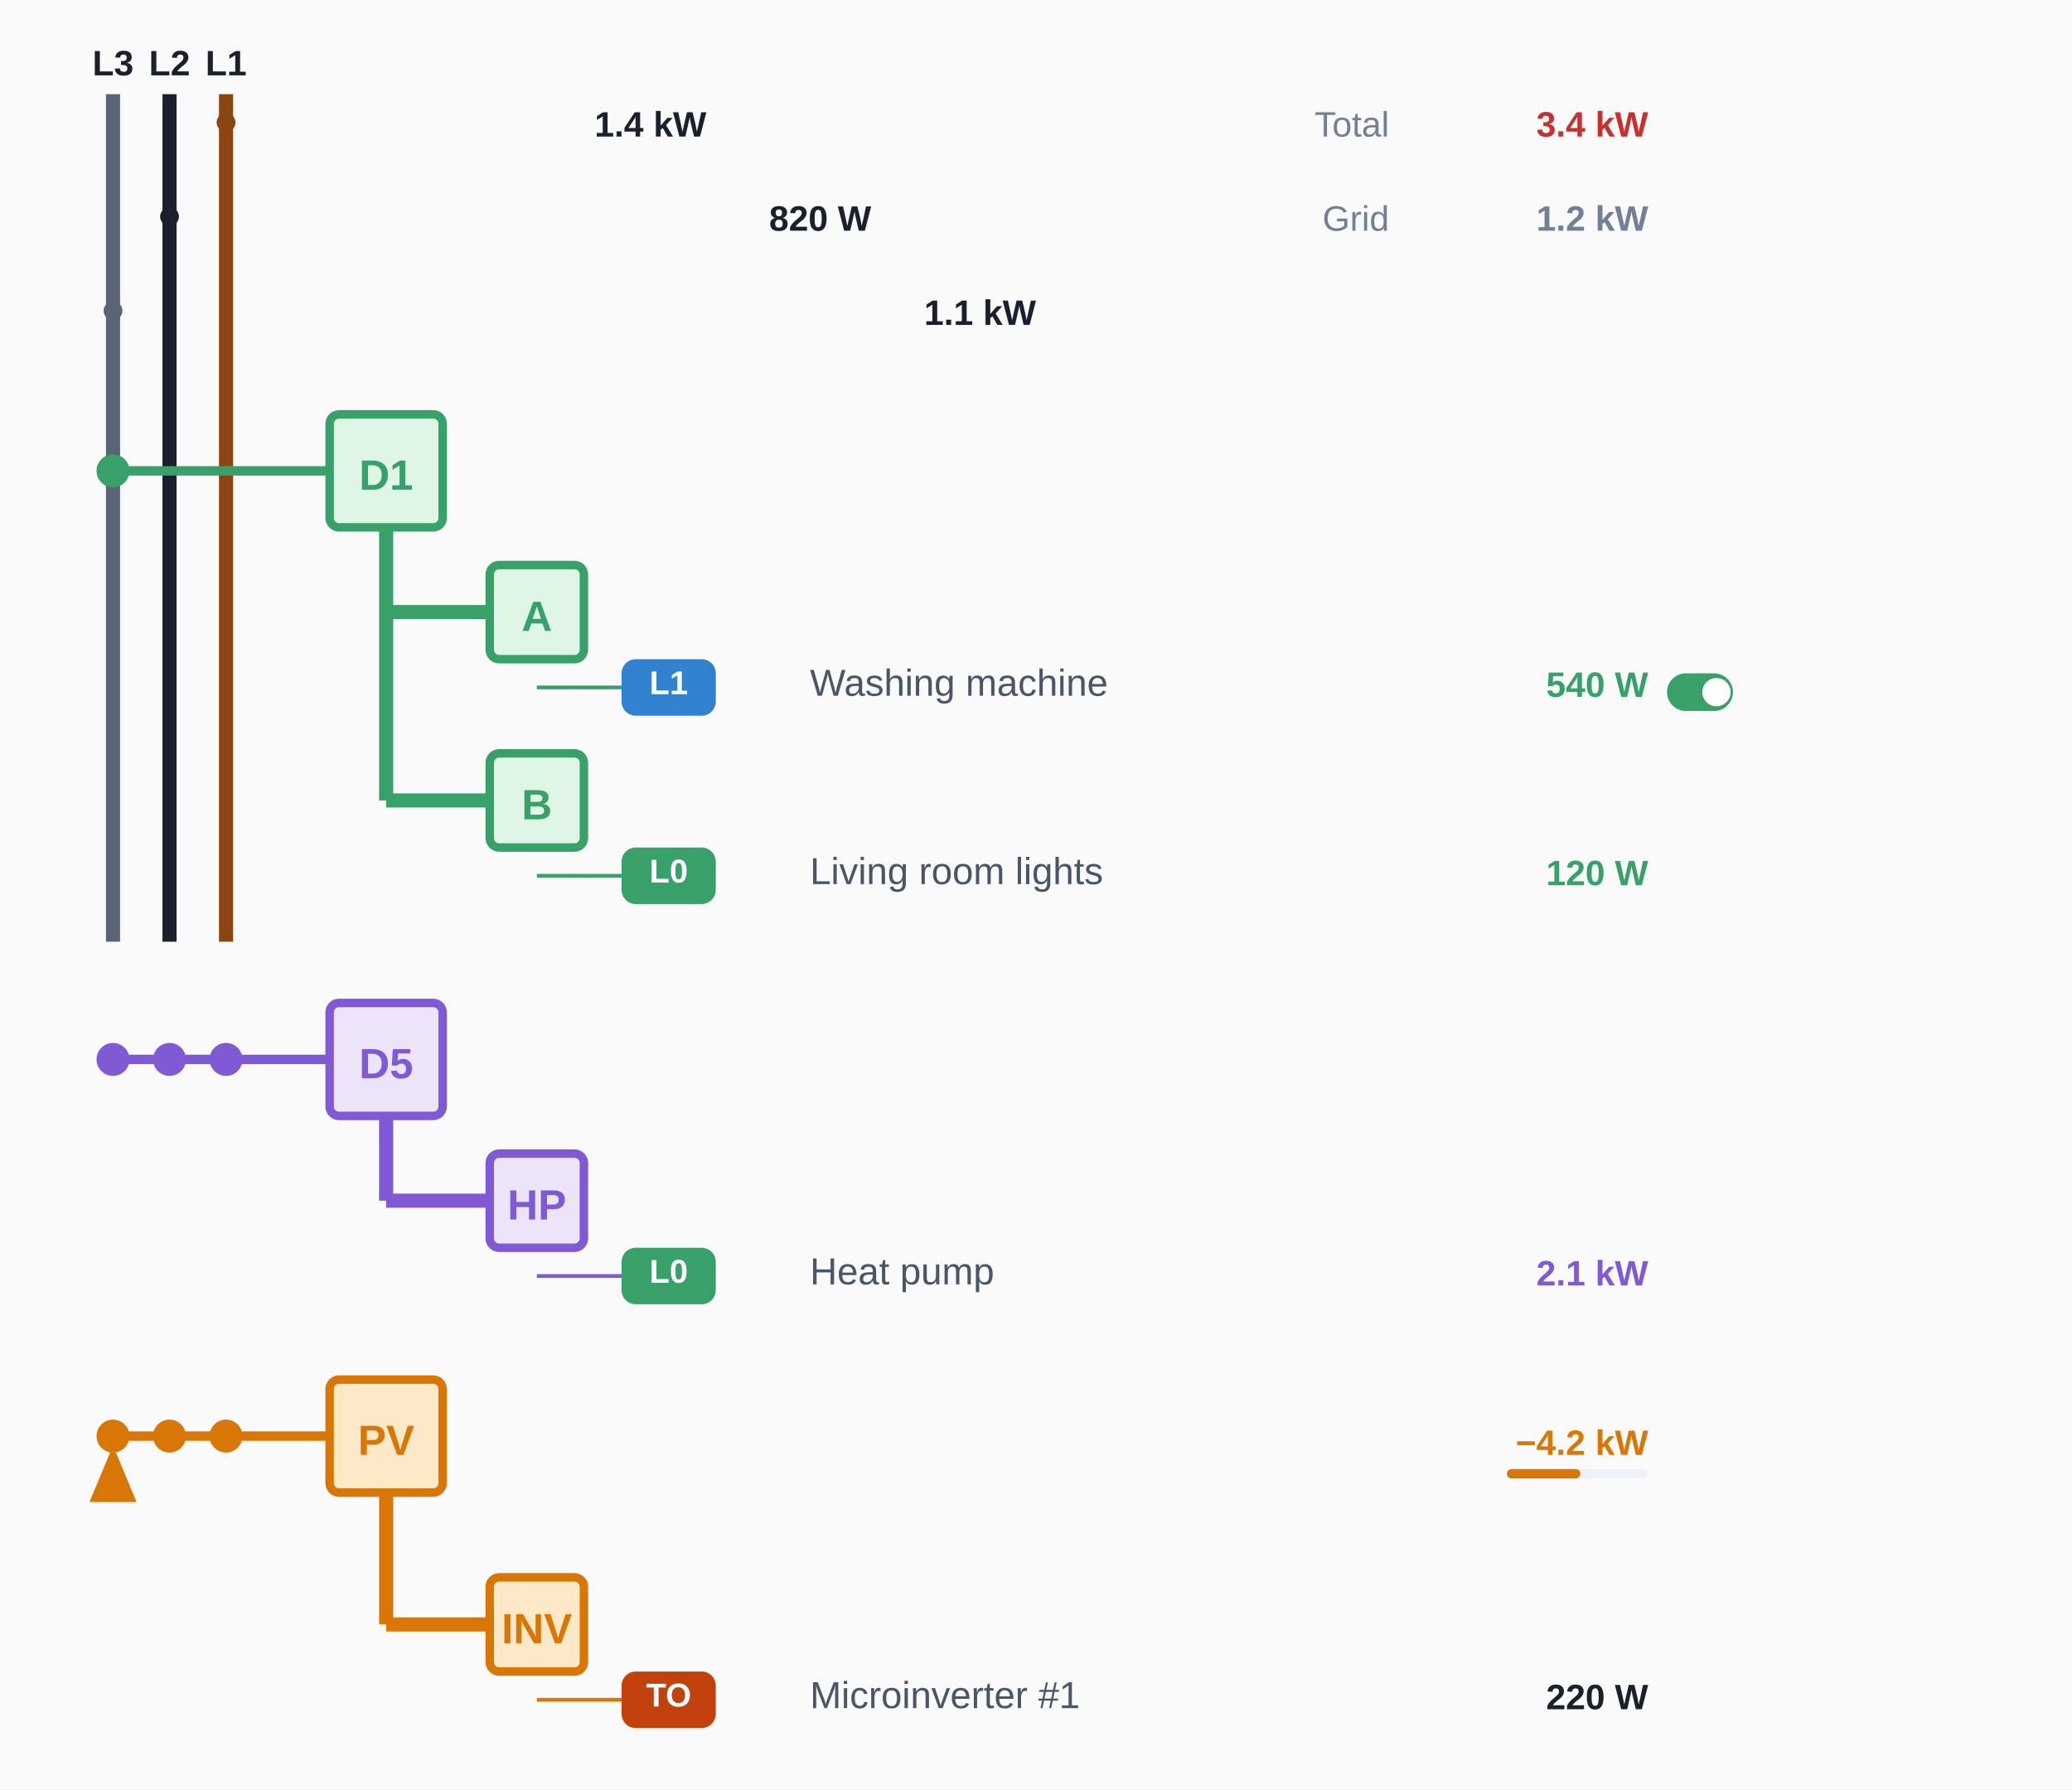
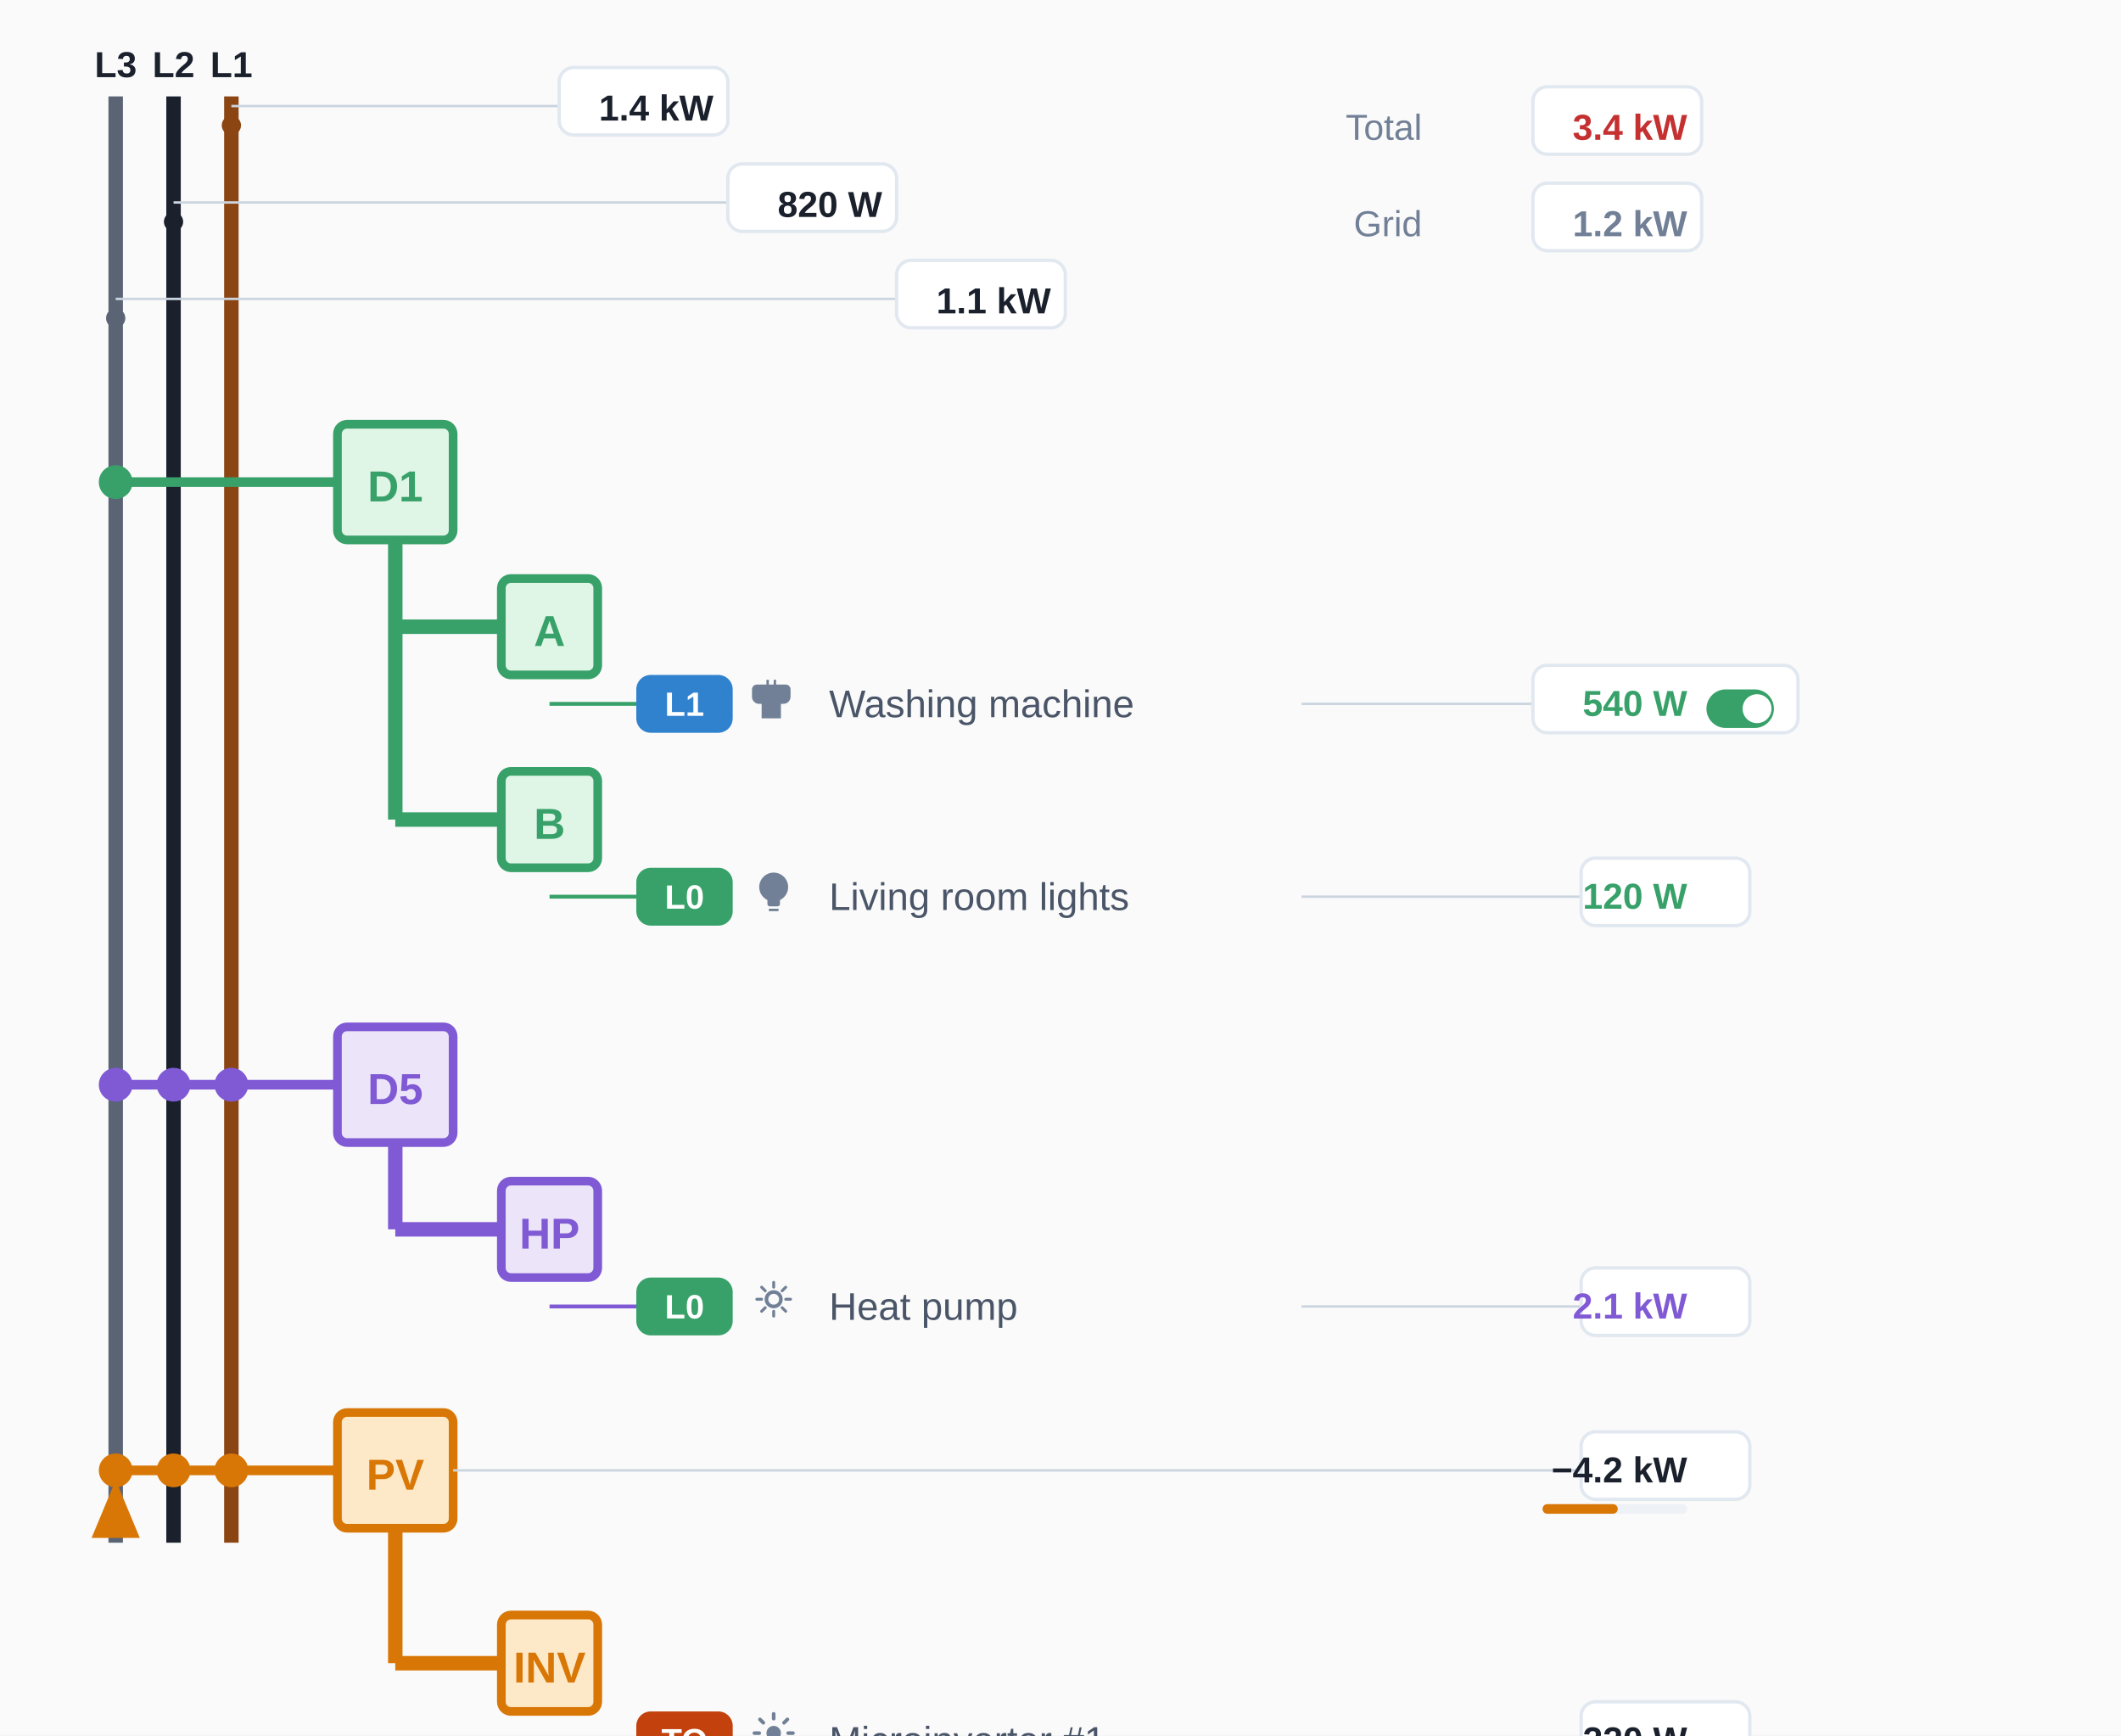
- <svg xmlns="http://www.w3.org/2000/svg" viewBox="0 0 440 380" preserveAspectRatio="xMidYMid meet" font-family="Arial, sans-serif">
-   <rect x="0" y="0" width="440" height="380" fill="#fafafa" />
-   <line x1="24" y1="20" x2="24" y2="200" stroke="#5A6474" stroke-width="3" />
-   <line x1="36" y1="20" x2="36" y2="200" stroke="#1A202C" stroke-width="3" />
-   <line x1="48" y1="20" x2="48" y2="200" stroke="#8B4513" stroke-width="3" />
-   <text x="24" y="16" text-anchor="middle" font-size="7.5" font-weight="bold" fill="#1a202c">L3</text>
-   <text x="36" y="16" text-anchor="middle" font-size="7.5" font-weight="bold" fill="#1a202c">L2</text>
-   <text x="48" y="16" text-anchor="middle" font-size="7.5" font-weight="bold" fill="#1a202c">L1</text>
+ <svg xmlns="http://www.w3.org/2000/svg" viewBox="0 0 440 360" preserveAspectRatio="xMidYMid meet" font-family="Arial, sans-serif">
+   <style>
+     .bubble-bg { fill: #ffffff; stroke: #e2e8f0; stroke-width: 0.7; }
+     .bubble-conn { stroke: #cbd5e0; stroke-width: 0.5; }
+     .pwr-value { font-size: 7.5px; font-weight: bold; }
+     .label-secondary { font-size: 7.5px; fill: #718096; }
+     .room-text { font-size: 8px; fill: #4a5568; }
+     .floor-pill-text { font-size: 7px; font-weight: bold; fill: #ffffff; }
+     .breaker-id { font-size: 9px; font-weight: bold; }
+     .phase-label { font-size: 7.5px; font-weight: bold; fill: #1a202c; }
+   </style>
+   <rect x="0" y="0" width="440" height="360" fill="#fafafa" />
+   <line x1="24" y1="20" x2="24" y2="320" stroke="#5A6474" stroke-width="3" />
+   <line x1="36" y1="20" x2="36" y2="320" stroke="#1A202C" stroke-width="3" />
+   <line x1="48" y1="20" x2="48" y2="320" stroke="#8B4513" stroke-width="3" />
+   <text x="24" y="16" text-anchor="middle" class="phase-label">L3</text>
+   <text x="36" y="16" text-anchor="middle" class="phase-label">L2</text>
+   <text x="48" y="16" text-anchor="middle" class="phase-label">L1</text>
  <circle cx="48" cy="26" r="2" fill="#8B4513" />
-   <text x="150" y="29" text-anchor="end" font-size="7.5" font-weight="bold" fill="#1a202c">1.4 kW</text>
+   <line class="bubble-conn" x1="48" y1="22" x2="116" y2="22" />
+   <rect class="bubble-bg" x="116" y="14" width="35" height="14" rx="3" />
+   <text class="pwr-value" x="148" y="25" text-anchor="end" fill="#1a202c">1.4 kW</text>
  <circle cx="36" cy="46" r="2" fill="#1A202C" />
-   <text x="185" y="49" text-anchor="end" font-size="7.5" font-weight="bold" fill="#1a202c">820 W</text>
+   <line class="bubble-conn" x1="36" y1="42" x2="151" y2="42" />
+   <rect class="bubble-bg" x="151" y="34" width="35" height="14" rx="3" />
+   <text class="pwr-value" x="183" y="45" text-anchor="end" fill="#1a202c">820 W</text>
  <circle cx="24" cy="66" r="2" fill="#5A6474" />
-   <text x="220" y="69" text-anchor="end" font-size="7.5" font-weight="bold" fill="#1a202c">1.1 kW</text>
-   <text x="295" y="29" text-anchor="end" font-size="7.5" fill="#718096">Total</text>
-   <text x="350" y="29" text-anchor="end" font-size="7.5" font-weight="bold" fill="#c53030">3.4 kW</text>
-   <text x="295" y="49" text-anchor="end" font-size="7.5" fill="#718096">Grid</text>
-   <text x="350" y="49" text-anchor="end" font-size="7.5" font-weight="bold" fill="#718096">1.2 kW</text>
+   <line class="bubble-conn" x1="24" y1="62" x2="186" y2="62" />
+   <rect class="bubble-bg" x="186" y="54" width="35" height="14" rx="3" />
+   <text class="pwr-value" x="218" y="65" text-anchor="end" fill="#1a202c">1.1 kW</text>
+   <text class="label-secondary" x="295" y="29" text-anchor="end">Total</text>
+   <rect class="bubble-bg" x="318" y="18" width="35" height="14" rx="3" />
+   <text class="pwr-value" x="350" y="29" text-anchor="end" fill="#c53030">3.4 kW</text>
+   <text class="label-secondary" x="295" y="49" text-anchor="end">Grid</text>
+   <rect class="bubble-bg" x="318" y="38" width="35" height="14" rx="3" />
+   <text class="pwr-value" x="350" y="49" text-anchor="end" fill="#718096">1.2 kW</text>
  <circle cx="24" cy="100" r="3.5" fill="#38a169" />
  <line x1="24" y1="100" x2="70" y2="100" stroke="#38a169" stroke-width="2" />
  <rect x="70" y="88" width="24" height="24" fill="#dff5e6" stroke="#38a169" stroke-width="1.8" rx="2" />
-   <text x="82" y="104" text-anchor="middle" font-size="9" font-weight="bold" fill="#38a169">D1</text>
+   <text class="breaker-id" x="82" y="104" text-anchor="middle" fill="#38a169">D1</text>
  <line x1="82" y1="112" x2="82" y2="170" stroke="#38a169" stroke-width="3" />
  <line x1="82" y1="130" x2="104" y2="130" stroke="#38a169" stroke-width="3" />
  <rect x="104" y="120" width="20" height="20" fill="#dff5e6" stroke="#38a169" stroke-width="1.8" rx="2" />
-   <text x="114" y="134" text-anchor="middle" font-size="9" font-weight="bold" fill="#38a169">A</text>
-   <line x1="114" y1="146" x2="114" y2="146" stroke="#38a169" stroke-width="1.5" />
+   <text class="breaker-id" x="114" y="134" text-anchor="middle" fill="#38a169">A</text>
  <line x1="114" y1="146" x2="132" y2="146" stroke="#38a169" stroke-width="0.8" />
  <rect x="132" y="140" width="20" height="12" fill="#3182ce" rx="3" />
-   <text x="142" y="145" text-anchor="middle" dominant-baseline="central" font-size="7" font-weight="bold" fill="#ffffff">L1</text>
-   <text x="172" y="145" font-size="8" fill="#4a5568" dominant-baseline="central">Washing machine</text>
-   <text x="350" y="148" text-anchor="end" font-size="7.5" font-weight="bold" fill="#38a169">540 W</text>
+   <text class="floor-pill-text" x="142" y="146.5" text-anchor="middle" dominant-baseline="middle">L1</text>
+   <g transform="translate(156 140) scale(0.5)" fill="#718096">
+     <path d="M14,4 L10,4 L10,2 L9,2 L9,4 L7,4 L7,2 L6,2 L6,4 L2,4 C0.9,4 0,4.9 0,6 L0,9 C0,10.7 1.3,12 3,12 L4,12 L4,18 L12,18 L12,12 L13,12 C14.7,12 16,10.7 16,9 L16,6 C16,4.9 15.1,4 14,4 Z" />
+   </g>
+   <text class="room-text" x="172" y="146.5" dominant-baseline="middle">Washing machine</text>
+   <line class="bubble-conn" x1="270" y1="146" x2="318" y2="146" />
+   <rect class="bubble-bg" x="318" y="138" width="55" height="14" rx="3" />
+   <text class="pwr-value" x="350" y="148.5" text-anchor="end" fill="#38a169">540 W</text>
  <rect x="354" y="143" width="14" height="8" fill="#38a169" rx="4" />
  <circle cx="364.5" cy="147" r="3" fill="white" />
  <line x1="82" y1="170" x2="104" y2="170" stroke="#38a169" stroke-width="3" />
  <rect x="104" y="160" width="20" height="20" fill="#dff5e6" stroke="#38a169" stroke-width="1.8" rx="2" />
-   <text x="114" y="174" text-anchor="middle" font-size="9" font-weight="bold" fill="#38a169">B</text>
+   <text class="breaker-id" x="114" y="174" text-anchor="middle" fill="#38a169">B</text>
  <line x1="114" y1="186" x2="132" y2="186" stroke="#38a169" stroke-width="0.8" />
  <rect x="132" y="180" width="20" height="12" fill="#38a169" rx="3" />
-   <text x="142" y="185" text-anchor="middle" dominant-baseline="central" font-size="7" font-weight="bold" fill="#ffffff">L0</text>
-   <text x="172" y="185" font-size="8" fill="#4a5568" dominant-baseline="central">Living room lights</text>
-   <text x="350" y="188" text-anchor="end" font-size="7.5" font-weight="bold" fill="#38a169">120 W</text>
+   <text class="floor-pill-text" x="142" y="186.5" text-anchor="middle" dominant-baseline="middle">L0</text>
+   <g transform="translate(156 180) scale(0.5)" fill="#718096">
+     <path d="M9,2 C5.7,2 3,4.7 3,8 C3,10.4 4.4,12.4 6.4,13.4 L6.4,15 C6.4,15.6 6.8,16 7.4,16 L10.6,16 C11.2,16 11.6,15.6 11.6,15 L11.6,13.4 C13.6,12.4 15,10.4 15,8 C15,4.7 12.3,2 9,2 Z M7,17 L11,17 L11,18 L7,18 L7,17 Z" />
+   </g>
+   <text class="room-text" x="172" y="186.5" dominant-baseline="middle">Living room lights</text>
+   <line class="bubble-conn" x1="270" y1="186" x2="328" y2="186" />
+   <rect class="bubble-bg" x="328" y="178" width="35" height="14" rx="3" />
+   <text class="pwr-value" x="350" y="188.5" text-anchor="end" fill="#38a169">120 W</text>
  <circle cx="24" cy="225" r="3.5" fill="#805ad5" />
  <circle cx="36" cy="225" r="3.5" fill="#805ad5" />
  <circle cx="48" cy="225" r="3.5" fill="#805ad5" />
  <line x1="24" y1="225" x2="70" y2="225" stroke="#805ad5" stroke-width="2" />
  <rect x="70" y="213" width="24" height="24" fill="#ece4f8" stroke="#805ad5" stroke-width="1.8" rx="2" />
-   <text x="82" y="229" text-anchor="middle" font-size="9" font-weight="bold" fill="#805ad5">D5</text>
+   <text class="breaker-id" x="82" y="229" text-anchor="middle" fill="#805ad5">D5</text>
  <line x1="82" y1="237" x2="82" y2="255" stroke="#805ad5" stroke-width="3" />
  <line x1="82" y1="255" x2="104" y2="255" stroke="#805ad5" stroke-width="3" />
  <rect x="104" y="245" width="20" height="20" fill="#ece4f8" stroke="#805ad5" stroke-width="1.8" rx="2" />
-   <text x="114" y="259" text-anchor="middle" font-size="9" font-weight="bold" fill="#805ad5">HP</text>
+   <text class="breaker-id" x="114" y="259" text-anchor="middle" fill="#805ad5">HP</text>
  <line x1="114" y1="271" x2="132" y2="271" stroke="#805ad5" stroke-width="0.8" />
  <rect x="132" y="265" width="20" height="12" fill="#38a169" rx="3" />
-   <text x="142" y="270" text-anchor="middle" dominant-baseline="central" font-size="7" font-weight="bold" fill="#ffffff">L0</text>
-   <text x="172" y="270" font-size="8" fill="#4a5568" dominant-baseline="central">Heat pump</text>
-   <text x="350" y="273" text-anchor="end" font-size="7.5" font-weight="bold" fill="#805ad5">2.1 kW</text>
+   <text class="floor-pill-text" x="142" y="271.5" text-anchor="middle" dominant-baseline="middle">L0</text>
+   <g transform="translate(156 265) scale(0.5)" fill="#718096">
+     <circle cx="9" cy="9" r="3" fill="none" stroke="#718096" stroke-width="1.5" />
+     <path d="M9,2 L9,4 M9,14 L9,16 M2,9 L4,9 M14,9 L16,9 M4,4 L5.5,5.5 M12.5,12.5 L14,14 M4,14 L5.5,12.5 M12.5,5.5 L14,4" stroke="#718096" stroke-width="1.2" stroke-linecap="round" />
+   </g>
+   <text class="room-text" x="172" y="271.5" dominant-baseline="middle">Heat pump</text>
+   <line class="bubble-conn" x1="270" y1="271" x2="328" y2="271" />
+   <rect class="bubble-bg" x="328" y="263" width="35" height="14" rx="3" />
+   <text class="pwr-value" x="350" y="273.5" text-anchor="end" fill="#805ad5">2.1 kW</text>
  <circle cx="24" cy="305" r="3.5" fill="#d97706" />
  <circle cx="36" cy="305" r="3.5" fill="#d97706" />
  <circle cx="48" cy="305" r="3.5" fill="#d97706" />
  <line x1="24" y1="305" x2="70" y2="305" stroke="#d97706" stroke-width="2" />
  <polygon points="19,319 24,307 29,319" fill="#d97706" />
  <rect x="70" y="293" width="24" height="24" fill="#fde9c8" stroke="#d97706" stroke-width="1.8" rx="2" />
-   <text x="82" y="309" text-anchor="middle" font-size="9" font-weight="bold" fill="#d97706">PV</text>
-   <text x="350" y="309" text-anchor="end" font-size="7.5" font-weight="bold" fill="#d97706">−4.2 kW</text>
+   <text class="breaker-id" x="82" y="309" text-anchor="middle" fill="#d97706">PV</text>
+   <line class="bubble-conn" x1="94" y1="305" x2="328" y2="305" />
+   <rect class="bubble-bg" x="328" y="297" width="35" height="14" rx="3" />
+   <text class="pwr-value" x="350" y="307.5" text-anchor="end" fill="#1a202c">−4.2 kW</text>
  <rect x="320" y="312" width="30" height="2" rx="1" fill="#e2e8f0" opacity="0.5" />
  <rect x="320" y="312" width="15.6" height="2" rx="1" fill="#d97706" />
  <line x1="82" y1="317" x2="82" y2="345" stroke="#d97706" stroke-width="3" />
  <line x1="82" y1="345" x2="104" y2="345" stroke="#d97706" stroke-width="3" />
  <rect x="104" y="335" width="20" height="20" fill="#fde9c8" stroke="#d97706" stroke-width="1.8" rx="2" />
-   <text x="114" y="349" text-anchor="middle" font-size="9" font-weight="bold" fill="#d97706">INV</text>
+   <text class="breaker-id" x="114" y="349" text-anchor="middle" fill="#d97706">INV</text>
  <line x1="114" y1="361" x2="132" y2="361" stroke="#d97706" stroke-width="0.8" />
  <rect x="132" y="355" width="20" height="12" fill="#c2410c" rx="3" />
-   <text x="142" y="360" text-anchor="middle" dominant-baseline="central" font-size="7" font-weight="bold" fill="#ffffff">TO</text>
-   <text x="172" y="360" font-size="8" fill="#4a5568" dominant-baseline="central">Microinverter #1</text>
-   <text x="350" y="363" text-anchor="end" font-size="7.5" font-weight="bold" fill="#1a202c">220 W</text>
+   <text class="floor-pill-text" x="142" y="361.5" text-anchor="middle" dominant-baseline="middle">TO</text>
+   <g transform="translate(156 355) scale(0.5)" fill="#718096">
+     <circle cx="9" cy="9" r="3" />
+     <path d="M9,1 L9,3 M9,15 L9,17 M1,9 L3,9 M15,9 L17,9 M3.3,3.3 L4.7,4.7 M13.3,13.3 L14.7,14.7 M3.3,14.7 L4.7,13.3 M13.3,4.7 L14.7,3.3" stroke="#718096" stroke-width="1.5" stroke-linecap="round" />
+   </g>
+   <text class="room-text" x="172" y="361.5" dominant-baseline="middle">Microinverter #1</text>
+   <line class="bubble-conn" x1="270" y1="361" x2="328" y2="361" />
+   <rect class="bubble-bg" x="328" y="353" width="35" height="14" rx="3" />
+   <text class="pwr-value" x="350" y="363.5" text-anchor="end" fill="#1a202c">220 W</text>
</svg>
